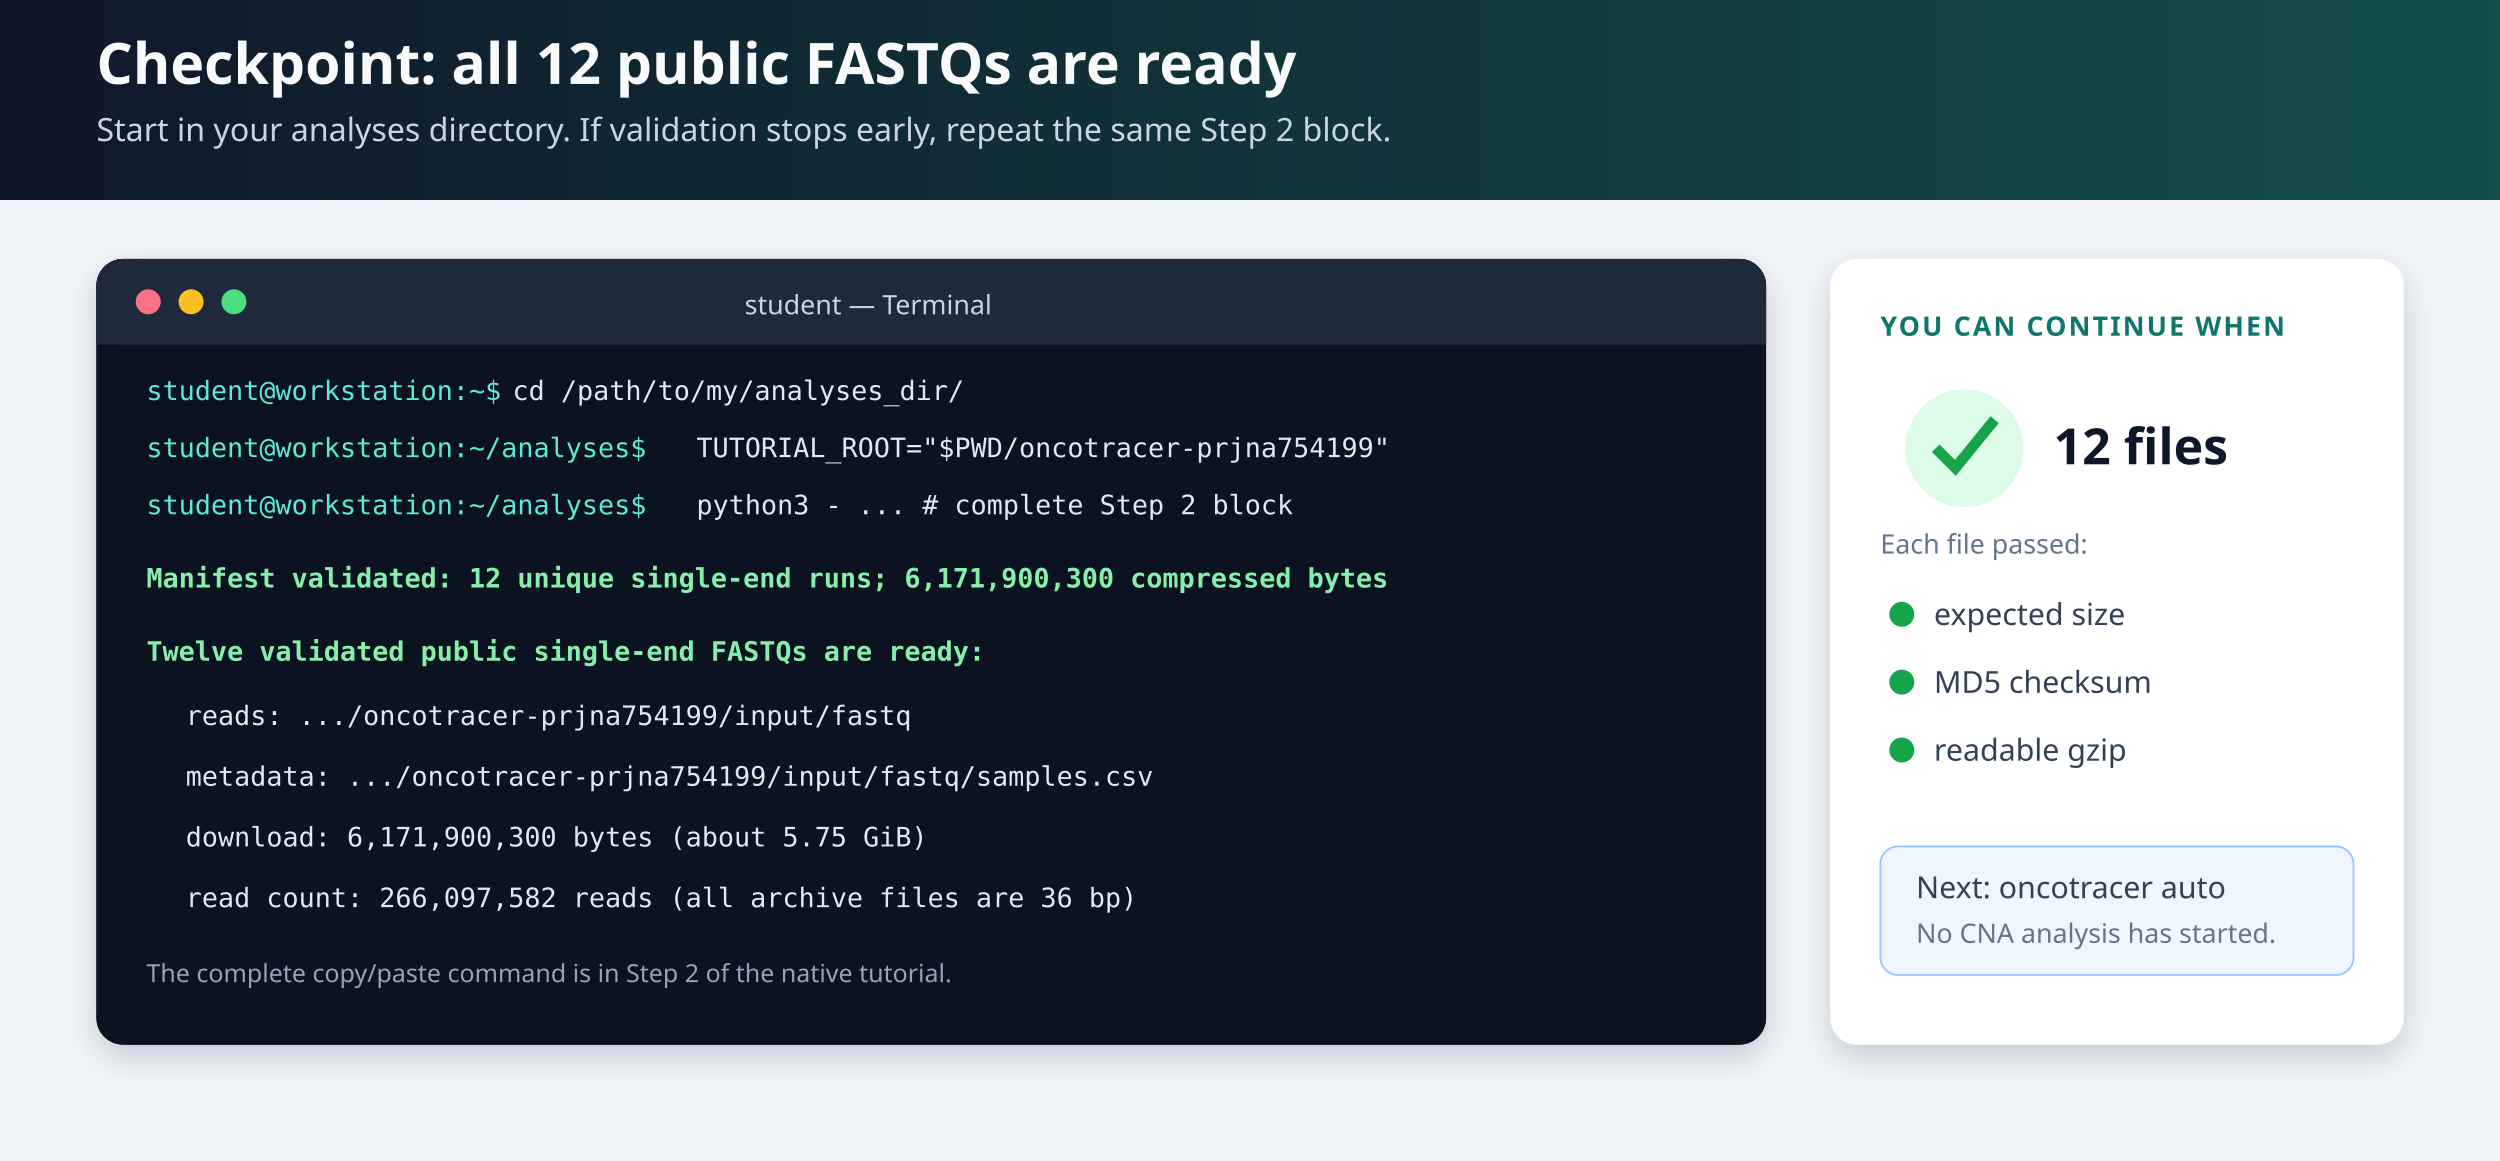
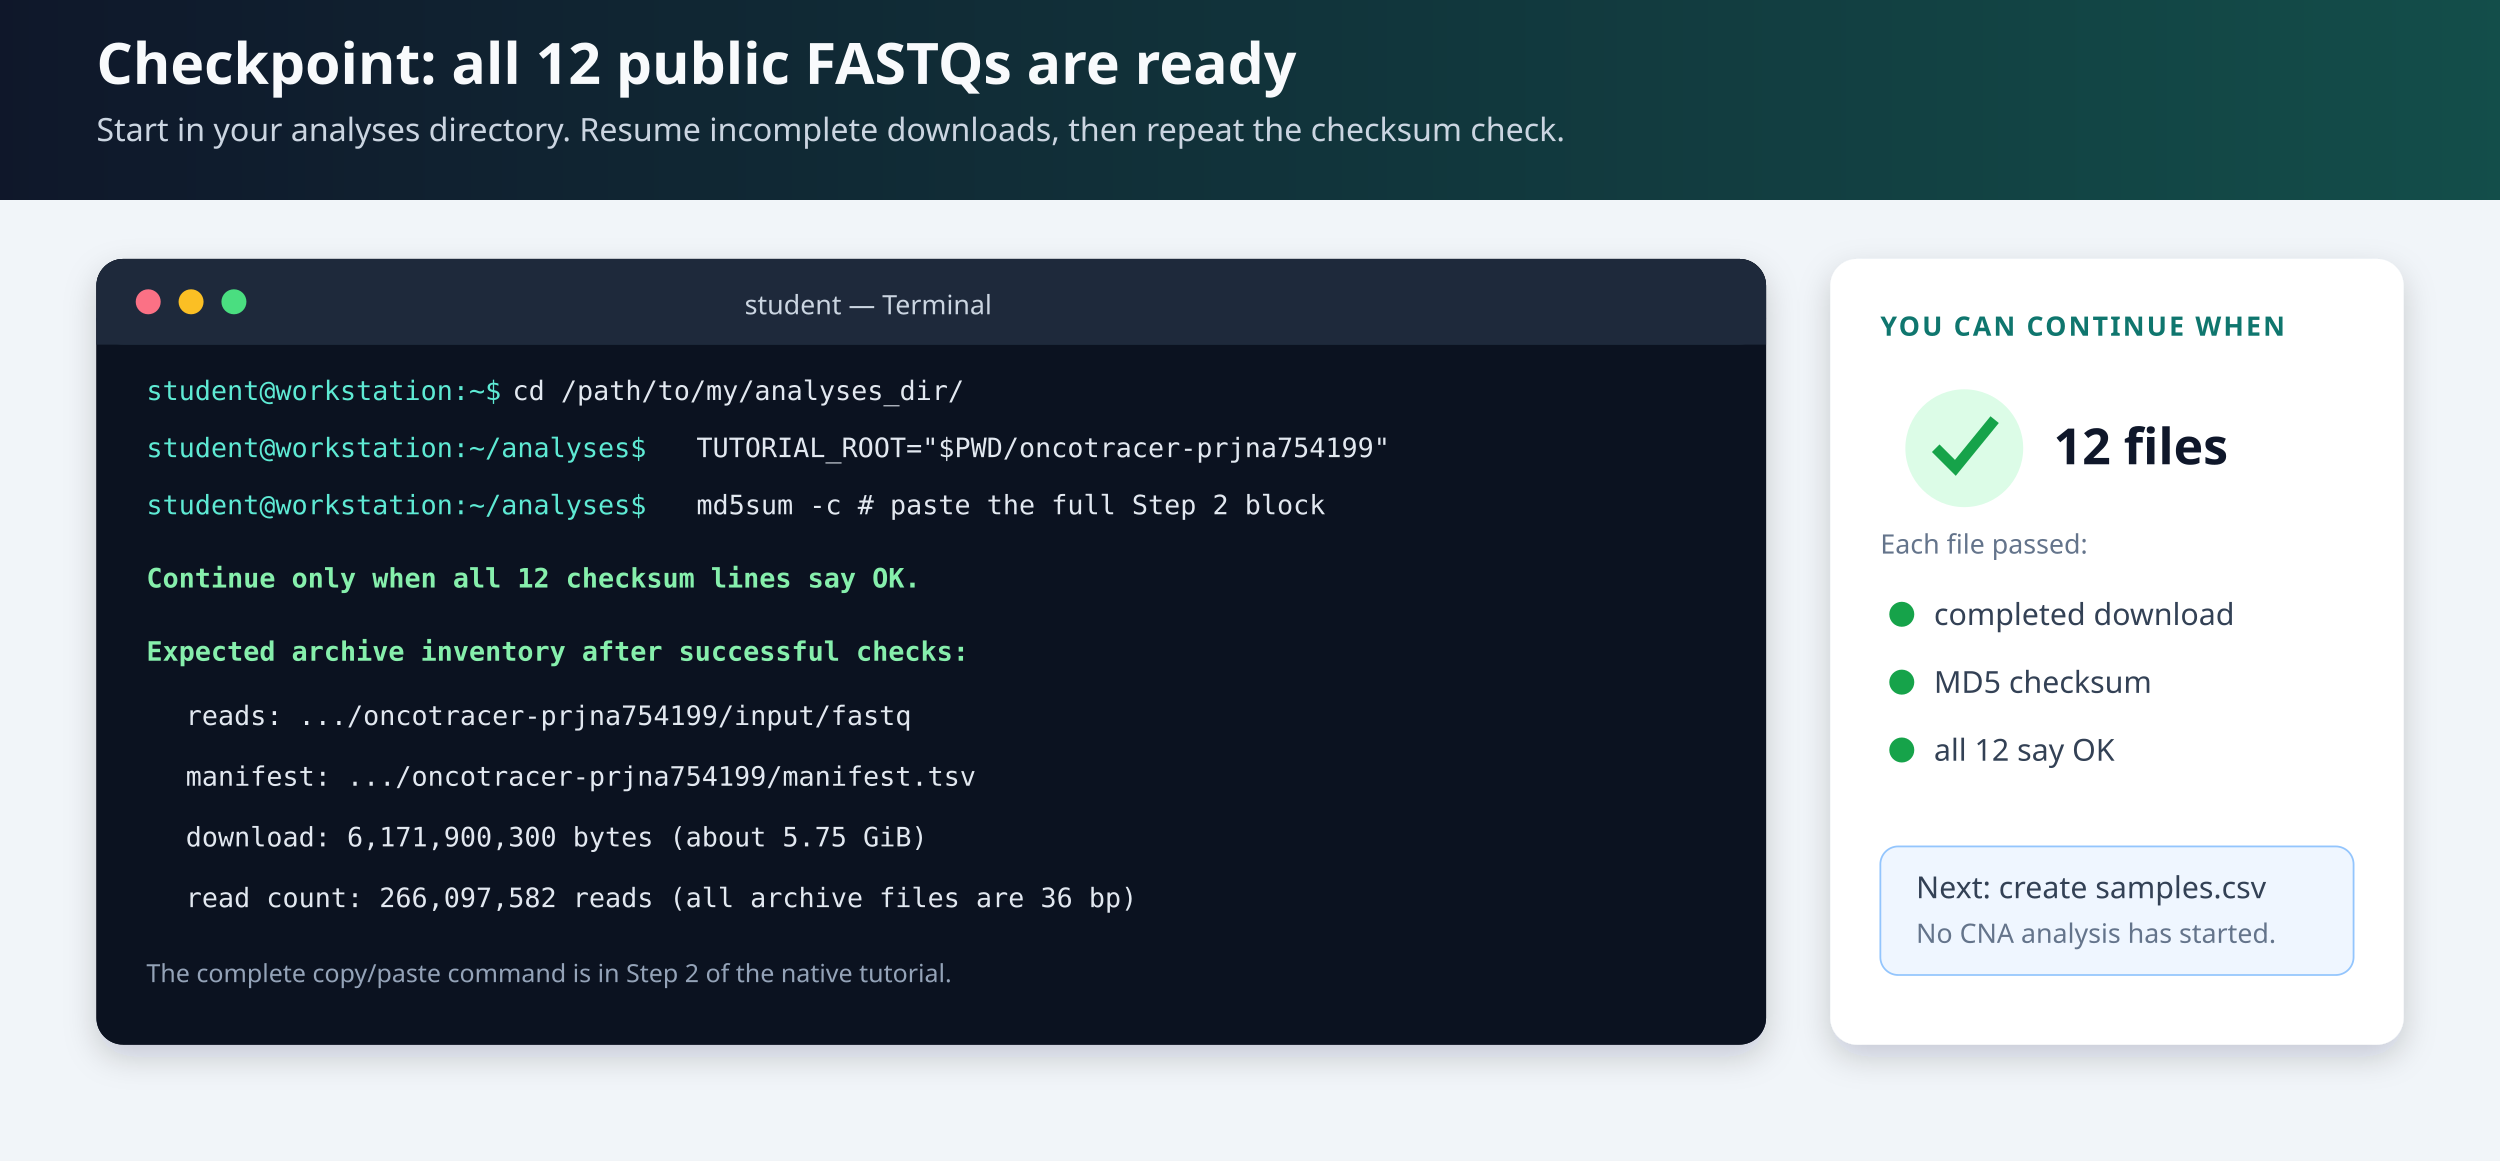
<svg xmlns="http://www.w3.org/2000/svg" width="1400" height="650" viewBox="0 0 1400 650" role="img" aria-labelledby="title desc">
  <defs>
    <linearGradient id="header" x1="0" x2="1">
      <stop offset="0" stop-color="#0f172a" />
      <stop offset="1" stop-color="#134e4a" />
    </linearGradient>
    <filter id="shadow" x="-10%" y="-10%" width="120%" height="130%">
      <feDropShadow dx="0" dy="7" stdDeviation="9" flood-color="#0f172a" flood-opacity=".18" />
    </filter>
  </defs>
  <style>.h1{font:700 32px system-ui,sans-serif;fill:#f8fafc}.lead{font:18px system-ui,sans-serif;fill:#cbd5e1}.term{font:15px ui-monospace,SFMono-Regular,Consolas,monospace;fill:#e2e8f0}.prompt{fill:#5eead4}.success{fill:#86efac;font-weight:700}.label{font:700 15px system-ui,sans-serif;fill:#0f766e;letter-spacing:.08em}.body{font:17px system-ui,sans-serif;fill:#334155}.num{font:700 28px system-ui,sans-serif;fill:#0f172a}.small{font:15px system-ui,sans-serif;fill:#64748b}</style>
  <rect width="1400" height="650" fill="#f1f5f9" />
  <rect width="1400" height="112" fill="url(#header)" />
  <text class="h1" x="54" y="47">Checkpoint: all 12 public FASTQs are ready</text>
-   <text class="lead" x="54" y="79">Start in your analyses directory. If validation stops early, repeat the same Step 2 block.</text>
+   <text class="lead" x="54" y="79">Start in your analyses directory. Resume incomplete downloads, then repeat the checksum check.</text>
  <g filter="url(#shadow)">
    <rect x="54" y="145" width="935" height="440" rx="15" fill="#0b1220" />
  </g>
  <rect x="54" y="145" width="935" height="440" rx="15" fill="#0b1220" />
  <rect x="54" y="145" width="935" height="48" rx="15" fill="#1e293b" />
  <rect x="54" y="178" width="935" height="15" fill="#1e293b" />
  <circle cx="83" cy="169" r="7" fill="#fb7185" />
  <circle cx="107" cy="169" r="7" fill="#fbbf24" />
  <circle cx="131" cy="169" r="7" fill="#4ade80" />
  <text x="417" y="176" font-family="system-ui,sans-serif" font-size="15" fill="#cbd5e1">student — Terminal</text>
  <text class="term prompt" x="82" y="224">student@workstation:~$</text>
  <text class="term" x="287" y="224">cd /path/to/my/analyses_dir/</text>
  <text class="term prompt" x="82" y="256">student@workstation:~/analyses$</text>
  <text class="term" x="390" y="256">TUTORIAL_ROOT="$PWD/oncotracer-prjna754199"</text>
  <text class="term prompt" x="82" y="288">student@workstation:~/analyses$</text>
-   <text class="term" x="390" y="288">python3 - ...  # complete Step 2 block</text>
-   <text class="term success" x="82" y="329">Manifest validated: 12 unique single-end runs; 6,171,900,300 compressed bytes</text>
-   <text class="term success" x="82" y="370">Twelve validated public single-end FASTQs are ready:</text>
+   <text class="term" x="390" y="288">md5sum -c  # paste the full Step 2 block</text>
+   <text class="term success" x="82" y="329">Continue only when all 12 checksum lines say OK.</text>
+   <text class="term success" x="82" y="370">Expected archive inventory after successful checks:</text>
  <text class="term" x="104" y="406">reads:      .../oncotracer-prjna754199/input/fastq</text>
-   <text class="term" x="104" y="440">metadata:   .../oncotracer-prjna754199/input/fastq/samples.csv</text>
+   <text class="term" x="104" y="440">manifest:   .../oncotracer-prjna754199/manifest.tsv</text>
  <text class="term" x="104" y="474">download:   6,171,900,300 bytes (about 5.75 GiB)</text>
  <text class="term" x="104" y="508">read count: 266,097,582 reads (all archive files are 36 bp)</text>
  <text x="82" y="550" font-family="system-ui,sans-serif" font-size="14" fill="#94a3b8">The complete copy/paste command is in Step 2 of the native tutorial.</text>
  <g filter="url(#shadow)">
    <rect x="1025" y="145" width="321" height="440" rx="15" fill="#fff" />
  </g>
  <text class="label" x="1053" y="188">YOU CAN CONTINUE WHEN</text>
  <circle cx="1100" cy="251" r="33" fill="#dcfce7" />
  <path d="M1084 251l11 11 22-27" fill="none" stroke="#16a34a" stroke-width="6" />
  <text class="num" x="1150" y="260">12 files</text>
  <text class="small" x="1053" y="310">Each file passed:</text>
  <circle cx="1065" cy="344" r="7" fill="#16a34a" />
-   <text class="body" x="1083" y="350">expected size</text>
+   <text class="body" x="1083" y="350">completed download</text>
  <circle cx="1065" cy="382" r="7" fill="#16a34a" />
  <text class="body" x="1083" y="388">MD5 checksum</text>
  <circle cx="1065" cy="420" r="7" fill="#16a34a" />
-   <text class="body" x="1083" y="426">readable gzip</text>
+   <text class="body" x="1083" y="426">all 12 say OK</text>
  <rect x="1053" y="474" width="265" height="72" rx="10" fill="#eff6ff" stroke="#93c5fd" />
-   <text class="body" x="1073" y="503">Next: oncotracer auto</text>
+   <text class="body" x="1073" y="503">Next: create samples.csv</text>
  <text class="small" x="1073" y="528">No CNA analysis has started.</text>
</svg>
